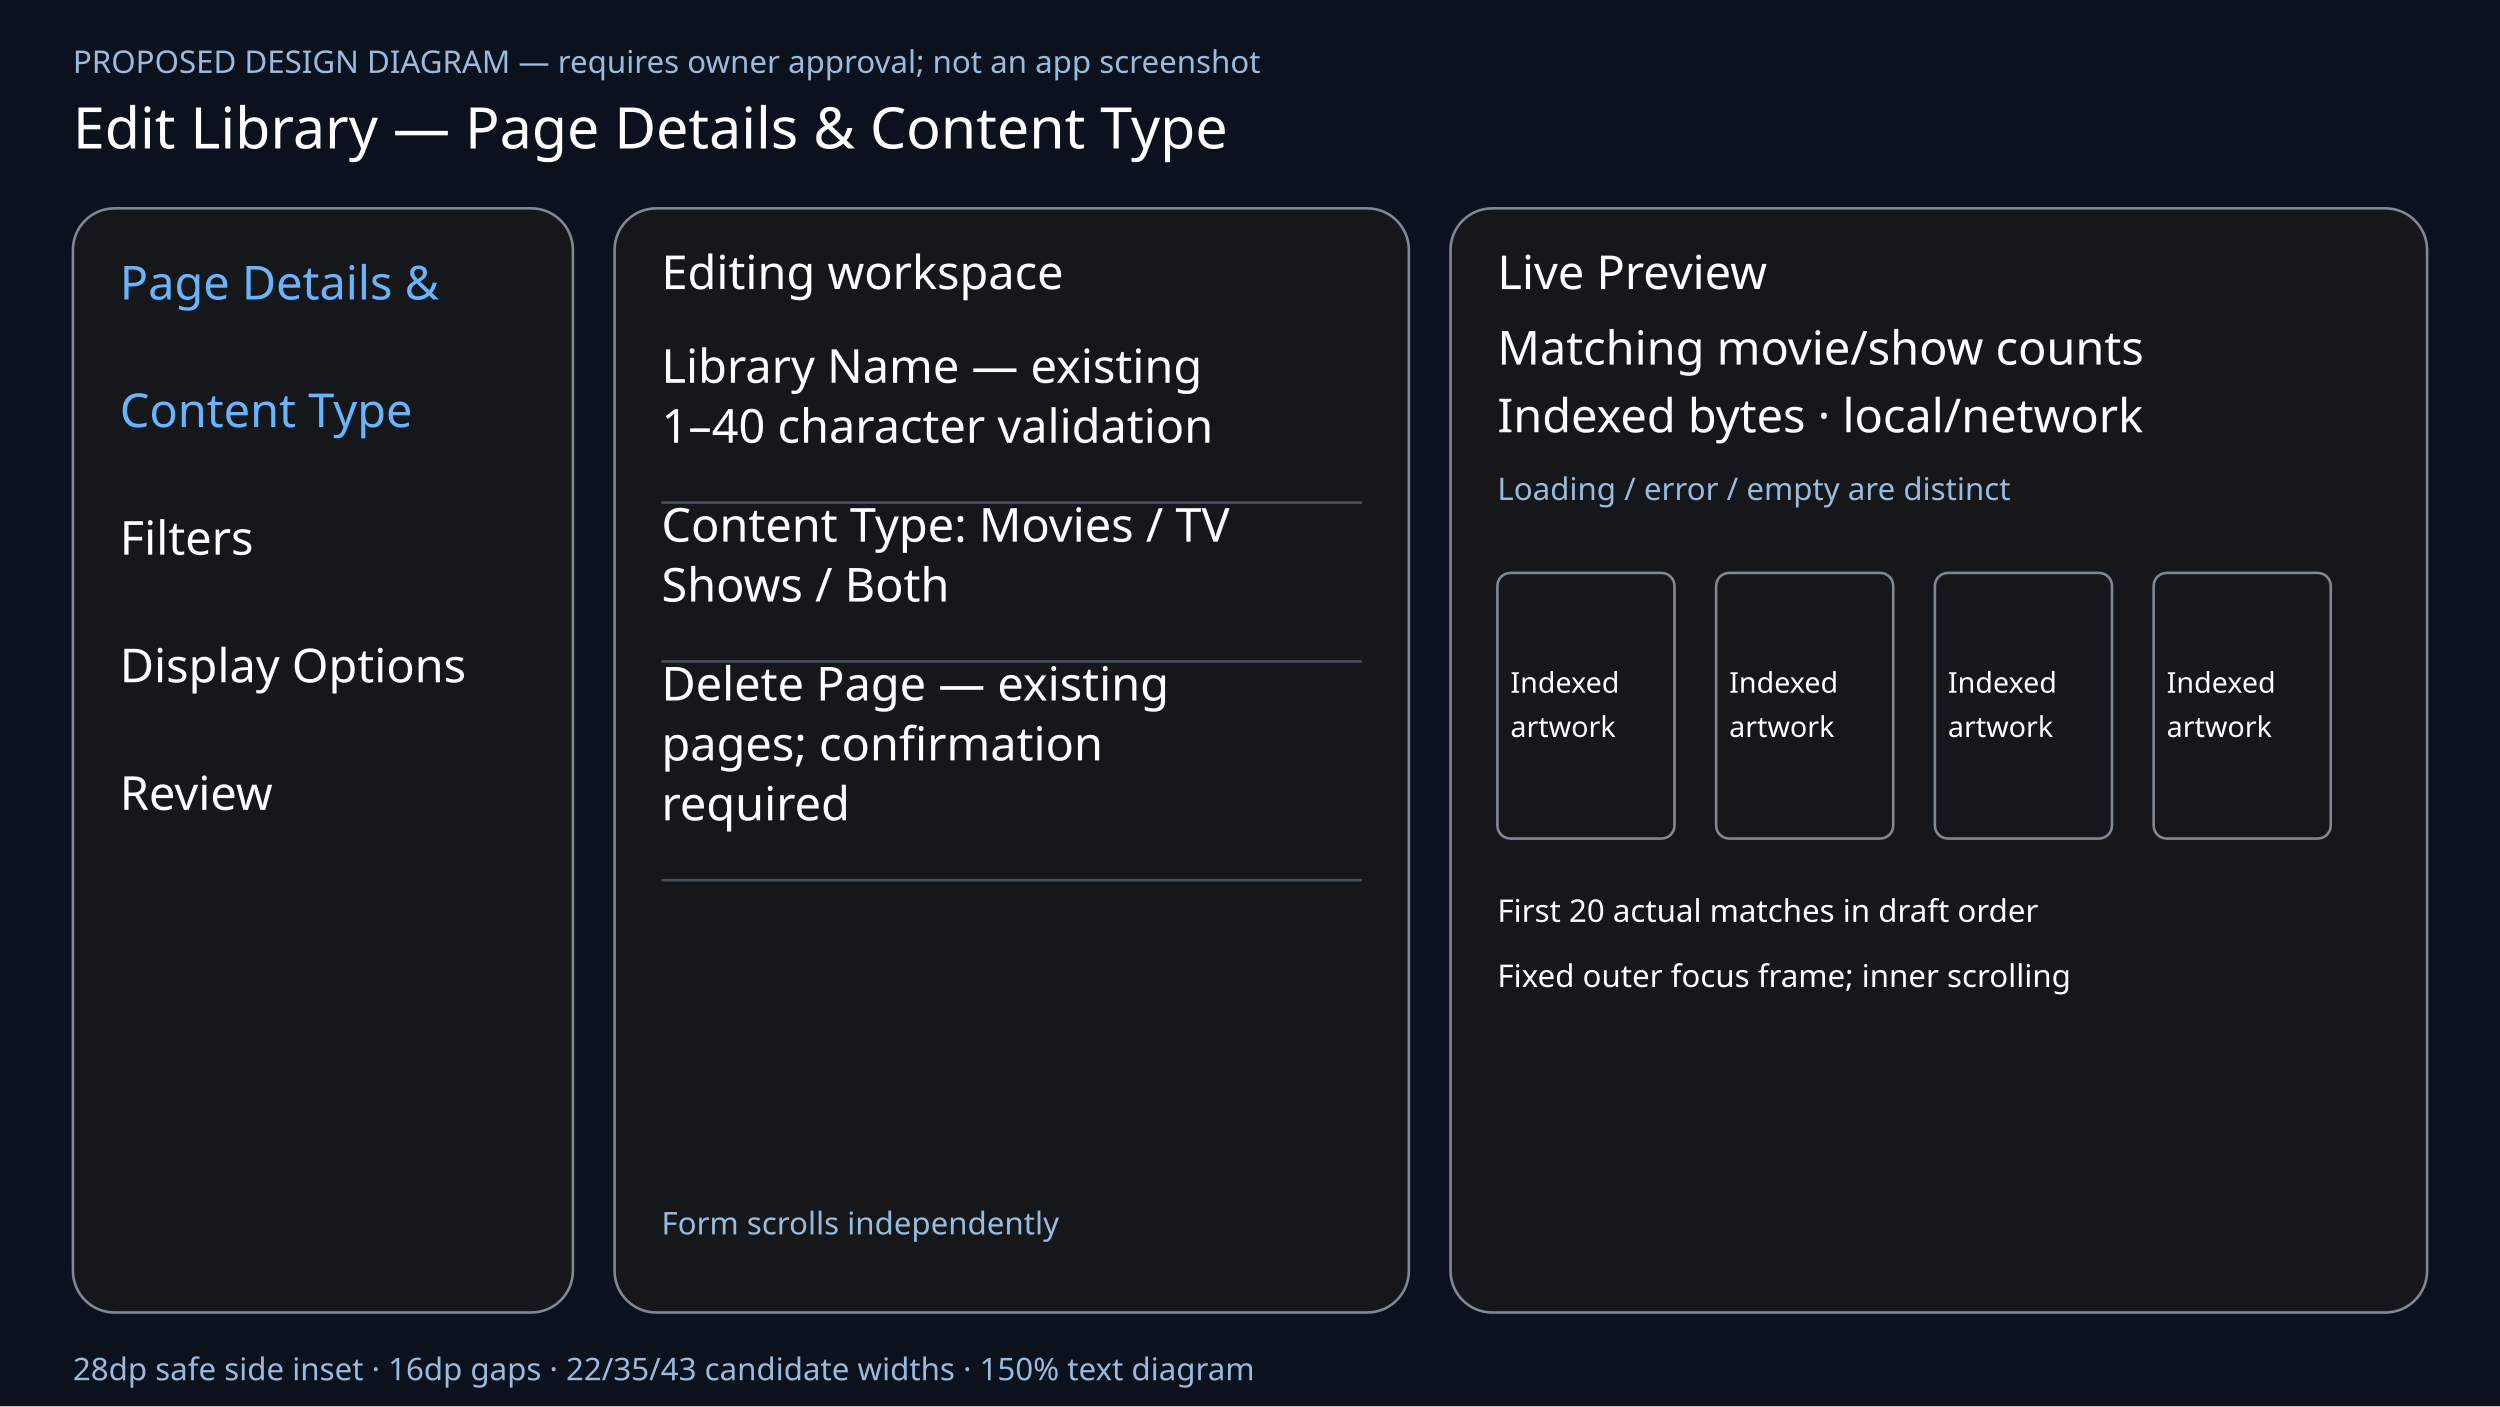
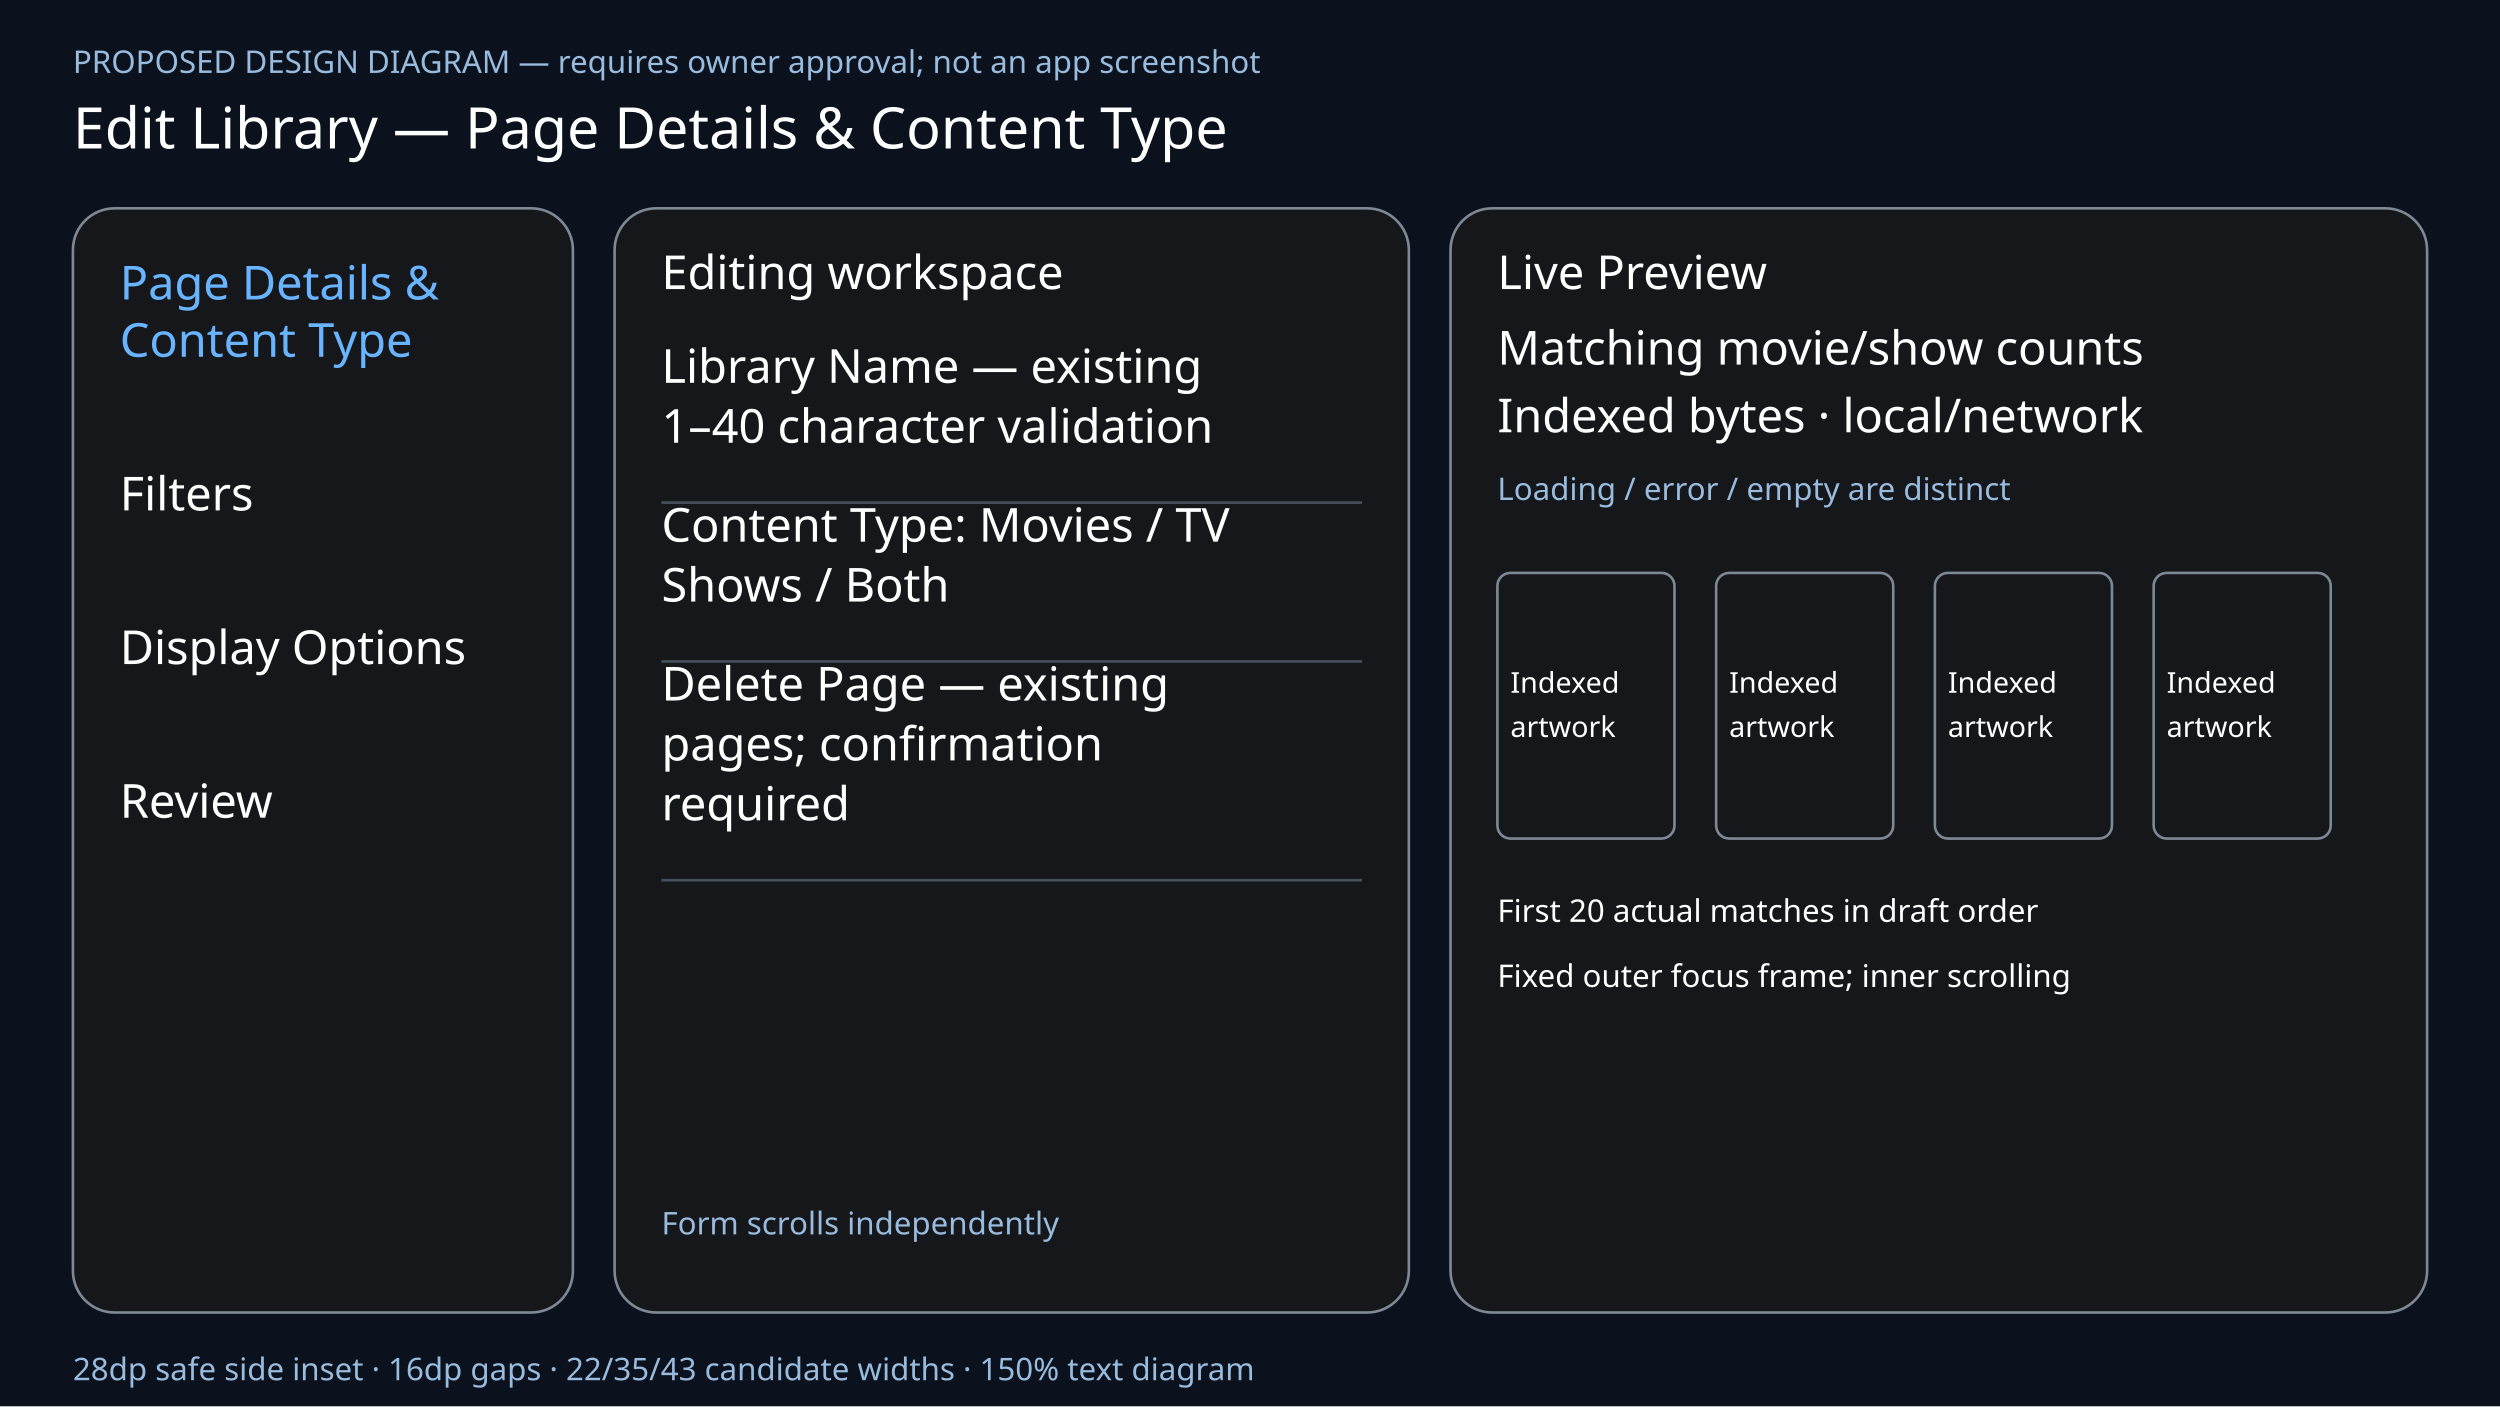
<svg xmlns="http://www.w3.org/2000/svg" width="1920" height="1080" viewBox="0 0 960 540">
  <rect width="960" height="540" fill="#0b121d" />
  <text x="28" y="28" font-family="sans-serif" font-size="12" fill="#99bbdd">PROPOSED DESIGN DIAGRAM — requires owner approval; not an app screenshot</text>
  <text x="28" y="57" font-family="sans-serif" font-size="22" fill="#ffffff">Edit Library — Page Details &amp; Content Type</text>
  <rect x="28" y="80" width="192" height="424" rx="16" fill="#15171b" stroke="#7f8996" />
  <rect x="236" y="80" width="305" height="424" rx="16" fill="#15171b" stroke="#7f8996" />
  <rect x="557" y="80" width="375" height="424" rx="16" fill="#15171b" stroke="#7f8996" />
  <text x="46" y="115" font-family="sans-serif" font-size="18" fill="#69b4ff">Page Details &amp;</text>
-   <text x="46" y="164" font-family="sans-serif" font-size="18" fill="#69b4ff">Content Type</text>
-   <text x="46" y="213" font-family="sans-serif" font-size="18" fill="#ffffff">Filters</text>
-   <text x="46" y="262" font-family="sans-serif" font-size="18" fill="#ffffff">Display Options</text>
-   <text x="46" y="311" font-family="sans-serif" font-size="18" fill="#ffffff">Review</text>
+   <text x="46" y="137" font-family="sans-serif" font-size="18" fill="#69b4ff">Content Type</text>
+   <text x="46" y="196" font-family="sans-serif" font-size="18" fill="#ffffff">Filters</text>
+   <text x="46" y="255" font-family="sans-serif" font-size="18" fill="#ffffff">Display Options</text>
+   <text x="46" y="314" font-family="sans-serif" font-size="18" fill="#ffffff">Review</text>
  <text x="254" y="111" font-family="sans-serif" font-size="18" fill="#ffffff">Editing workspace</text>
  <defs>
    <clipPath id="fields">
      <rect x="250" y="126" width="280" height="300" />
    </clipPath>
  </defs>
  <g clip-path="url(#fields)">
    <text x="254" y="147" font-family="sans-serif" font-size="18" fill="#ffffff">Library Name — existing</text>
    <text x="254" y="170" font-family="sans-serif" font-size="18" fill="#ffffff">1–40 character validation</text>
    <line x1="254" y1="193" x2="523" y2="193" stroke="#46515d" />
    <text x="254" y="208" font-family="sans-serif" font-size="18" fill="#ffffff">Content Type: Movies / TV</text>
    <text x="254" y="231" font-family="sans-serif" font-size="18" fill="#ffffff">Shows / Both</text>
    <line x1="254" y1="254" x2="523" y2="254" stroke="#46515d" />
    <text x="254" y="269" font-family="sans-serif" font-size="18" fill="#ffffff">Delete Page — existing</text>
    <text x="254" y="292" font-family="sans-serif" font-size="18" fill="#ffffff">pages; confirmation</text>
    <text x="254" y="315" font-family="sans-serif" font-size="18" fill="#ffffff">required</text>
    <line x1="254" y1="338" x2="523" y2="338" stroke="#46515d" />
  </g>
  <text x="254" y="474" font-family="sans-serif" font-size="12" fill="#99bbdd">Form scrolls independently</text>
  <text x="575" y="111" font-family="sans-serif" font-size="18" fill="#ffffff">Live Preview</text>
  <text x="575" y="140" font-family="sans-serif" font-size="18" fill="#ffffff">Matching movie/show counts</text>
  <text x="575" y="166" font-family="sans-serif" font-size="18" fill="#ffffff">Indexed bytes · local/network</text>
  <text x="575" y="192" font-family="sans-serif" font-size="12" fill="#99bbdd">Loading / error / empty are distinct</text>
  <rect x="575" y="220" width="68" height="102" rx="5" fill="none" stroke="#7f8996" />
  <text x="580" y="266" font-family="sans-serif" font-size="11" fill="#ffffff">Indexed</text>
  <text x="580" y="283" font-family="sans-serif" font-size="11" fill="#ffffff">artwork</text>
  <rect x="659" y="220" width="68" height="102" rx="5" fill="none" stroke="#7f8996" />
  <text x="664" y="266" font-family="sans-serif" font-size="11" fill="#ffffff">Indexed</text>
  <text x="664" y="283" font-family="sans-serif" font-size="11" fill="#ffffff">artwork</text>
  <rect x="743" y="220" width="68" height="102" rx="5" fill="none" stroke="#7f8996" />
  <text x="748" y="266" font-family="sans-serif" font-size="11" fill="#ffffff">Indexed</text>
  <text x="748" y="283" font-family="sans-serif" font-size="11" fill="#ffffff">artwork</text>
  <rect x="827" y="220" width="68" height="102" rx="5" fill="none" stroke="#7f8996" />
  <text x="832" y="266" font-family="sans-serif" font-size="11" fill="#ffffff">Indexed</text>
  <text x="832" y="283" font-family="sans-serif" font-size="11" fill="#ffffff">artwork</text>
  <text x="575" y="354" font-family="sans-serif" font-size="12" fill="#ffffff">First 20 actual matches in draft order</text>
  <text x="575" y="379" font-family="sans-serif" font-size="12" fill="#ffffff">Fixed outer focus frame; inner scrolling</text>
  <text x="28" y="530" font-family="sans-serif" font-size="12" fill="#99bbdd">28dp safe side inset · 16dp gaps · 22/35/43 candidate widths · 150% text diagram</text>
</svg>
